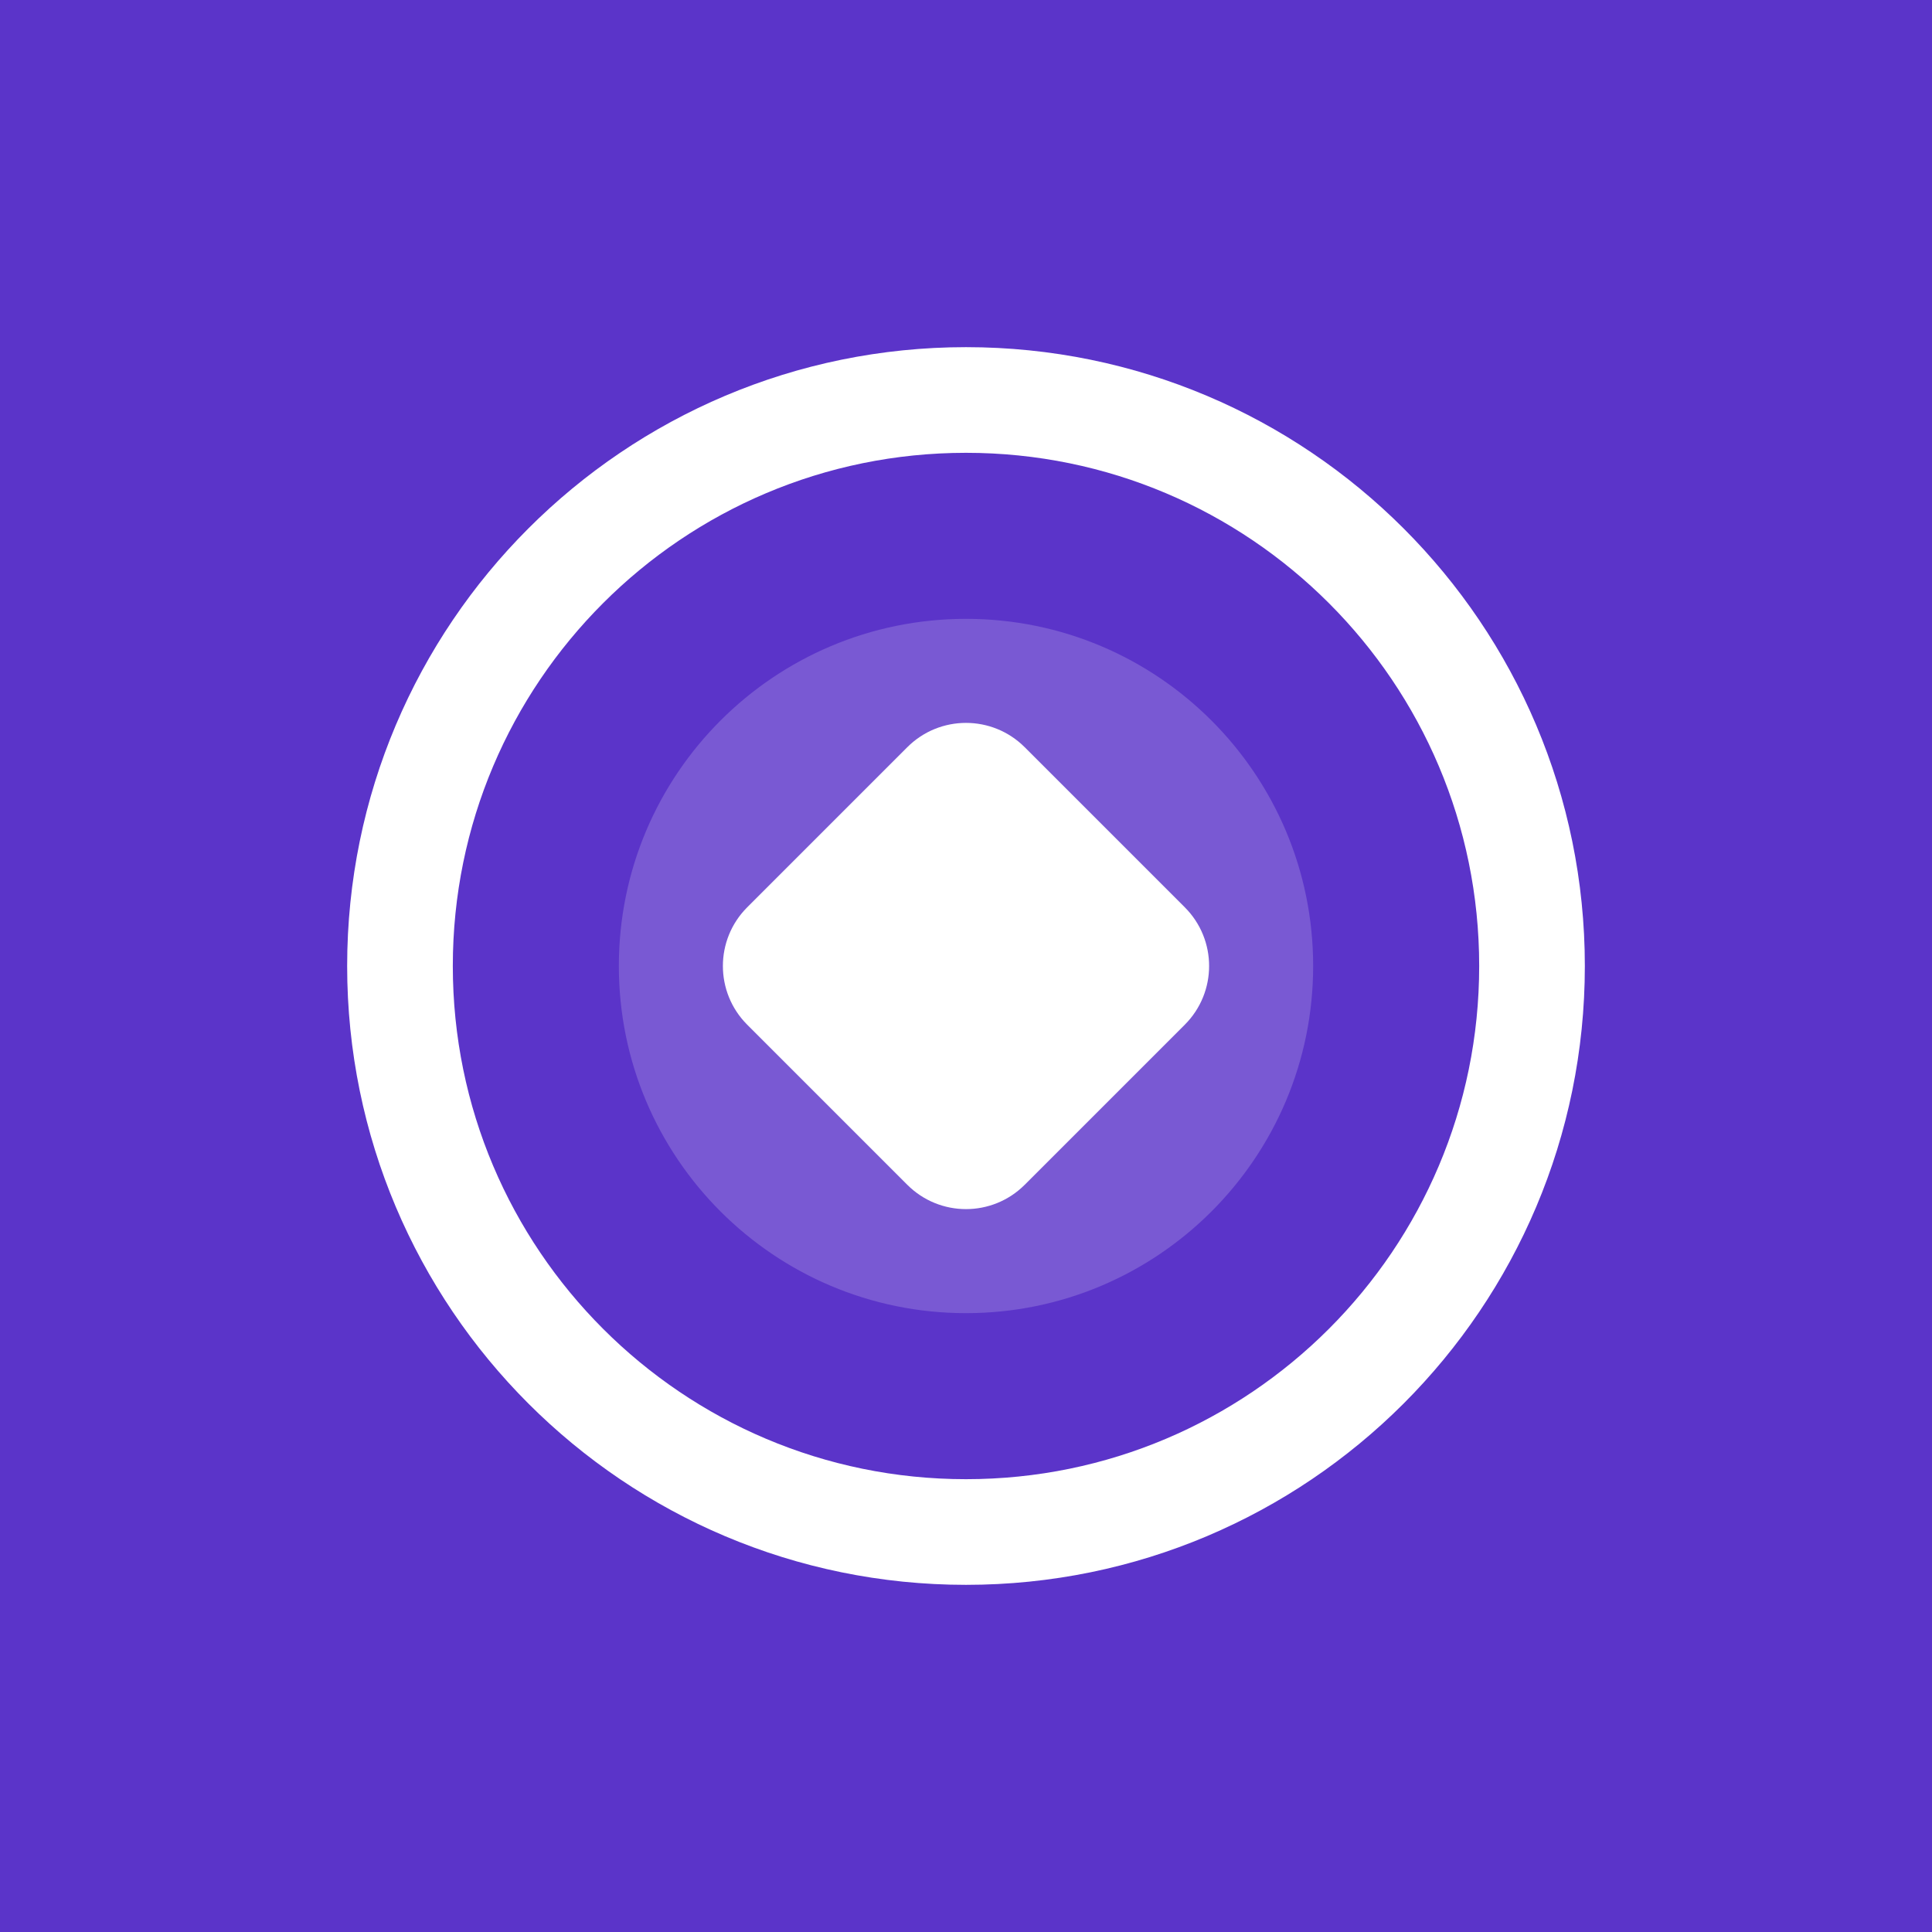
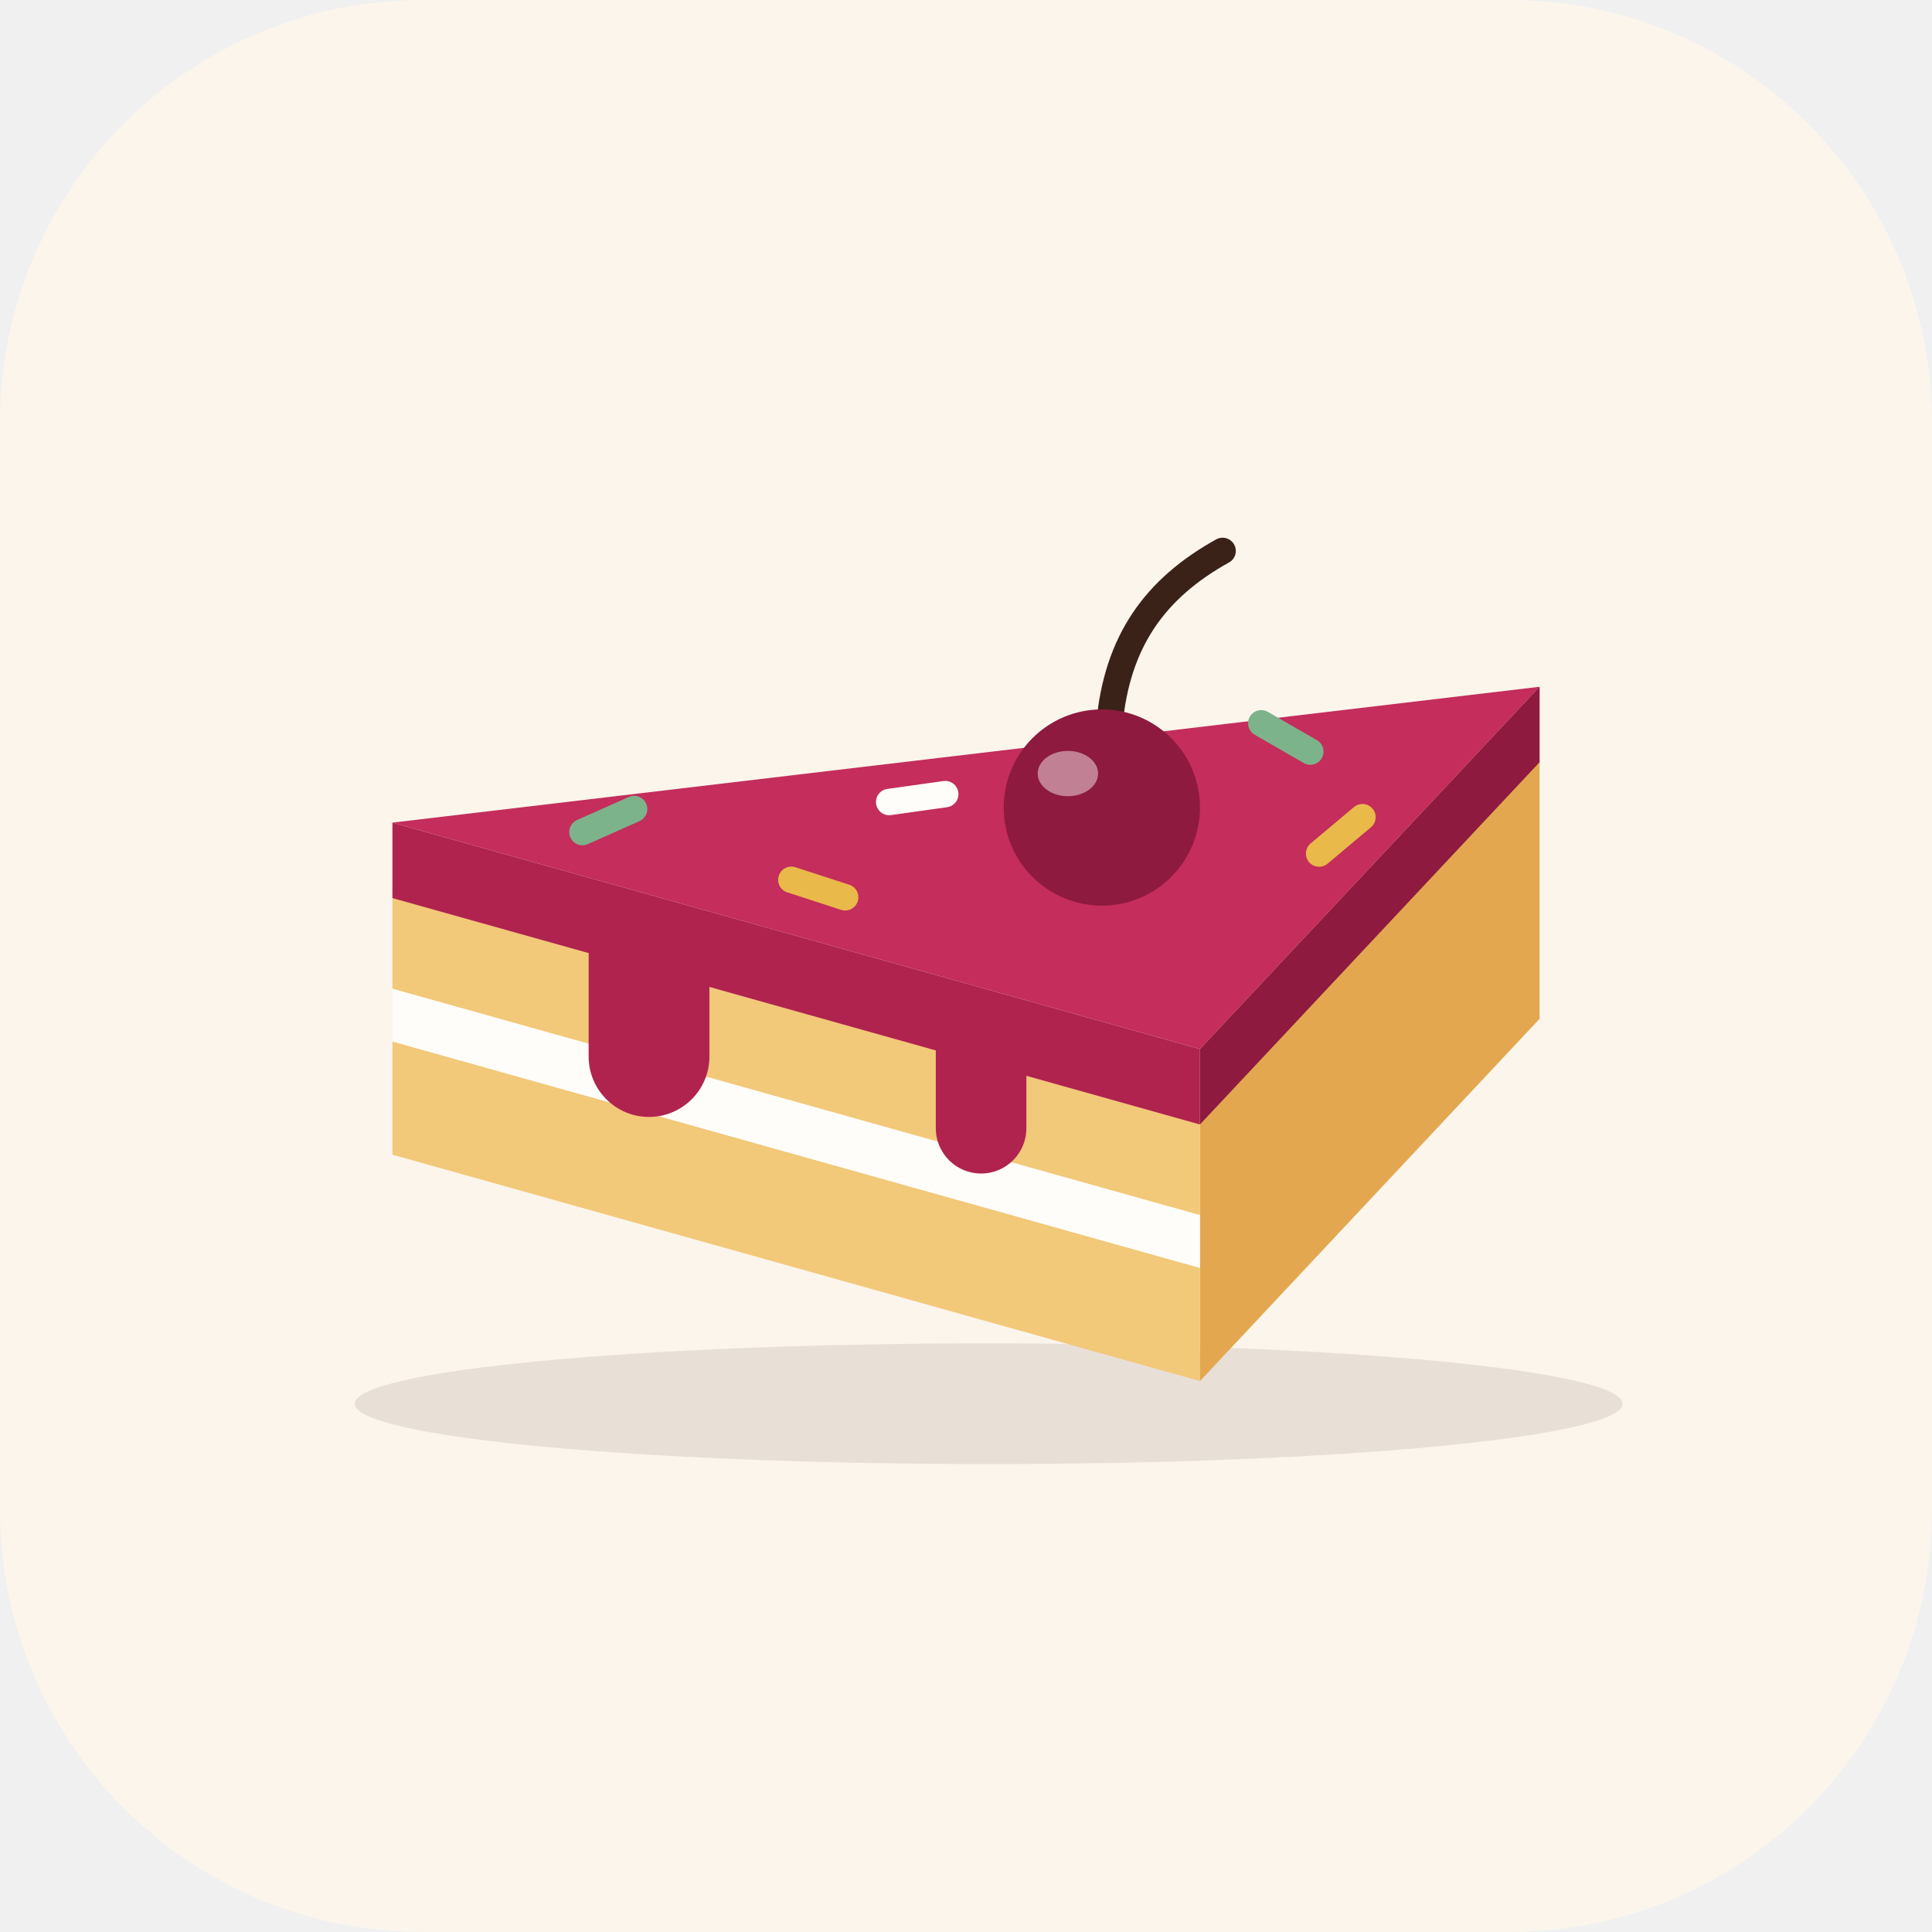
<svg xmlns="http://www.w3.org/2000/svg" viewBox="0 0 512 512">
-   <rect width="512" height="512" fill="#5b34c9" />
-   <circle cx="256" cy="256" r="150" fill="none" stroke="#fff" stroke-width="28" />
-   <circle cx="256" cy="256" r="92" fill="#fff" opacity=".18" />
-   <rect x="204" y="204" width="104" height="104" rx="22" fill="#fff" transform="rotate(45 256 256)" />
+   <rect width="512" height="512" rx="112" fill="#fbf5ec" />
+   <ellipse cx="262" cy="372" rx="168" ry="16" fill="#3b2219" opacity="0.1" />
+   <g transform="translate(0 -44)">
+     <polygon points="318,322 408,226 408,314 318,410" fill="#e3a84f" />
+     <polygon points="318,322 408,226 408,246 318,342" fill="#8e1a3f" />
+     <polygon points="104,320 318,380 318,410 104,350" fill="#f2c879" />
+     <polygon points="104,306 318,366 318,380 104,320" fill="#fffdf9" />
+     <polygon points="104,280 318,340 318,366 104,306" fill="#f2c879" />
+     <polygon points="104,262 318,322 318,342 104,282" fill="#b0234f" />
+     <path d="M156 296 L188 305 L188 324 a16 16 0 0 1 -32 0 Z" fill="#b0234f" />
+     <path d="M248 322 L272 328.7 L272 343 a12 12 0 0 1 -24 0 Z" fill="#b0234f" />
+     <polygon points="104,262 318,322 408,226" fill="#c42d5c" />
+     <rect x="150" y="258" width="22" height="7" rx="3.5" fill="#7db38a" transform="rotate(-24 161 261)" />
+     <rect x="206" y="276" width="22" height="7" rx="3.5" fill="#e9b949" transform="rotate(18 217 279)" />
+     <rect x="232" y="252" width="22" height="7" rx="3.5" fill="#fffdf9" transform="rotate(-8 243 255)" />
+     <rect x="344" y="262" width="22" height="7" rx="3.5" fill="#e9b949" transform="rotate(-40 355 265)" />
+     <rect x="330" y="236" width="22" height="7" rx="3.5" fill="#7db38a" transform="rotate(30 341 239)" />
+     <path d="M294 236 C296 214 306 200 324 190" fill="none" stroke="#3b2219" stroke-width="7" stroke-linecap="round" />
+     <circle cx="292" cy="258" r="26" fill="#8e1a3f" />
+     <ellipse cx="283" cy="249" rx="8" ry="6" fill="#fffdf9" opacity="0.45" />
+   </g>
</svg>
